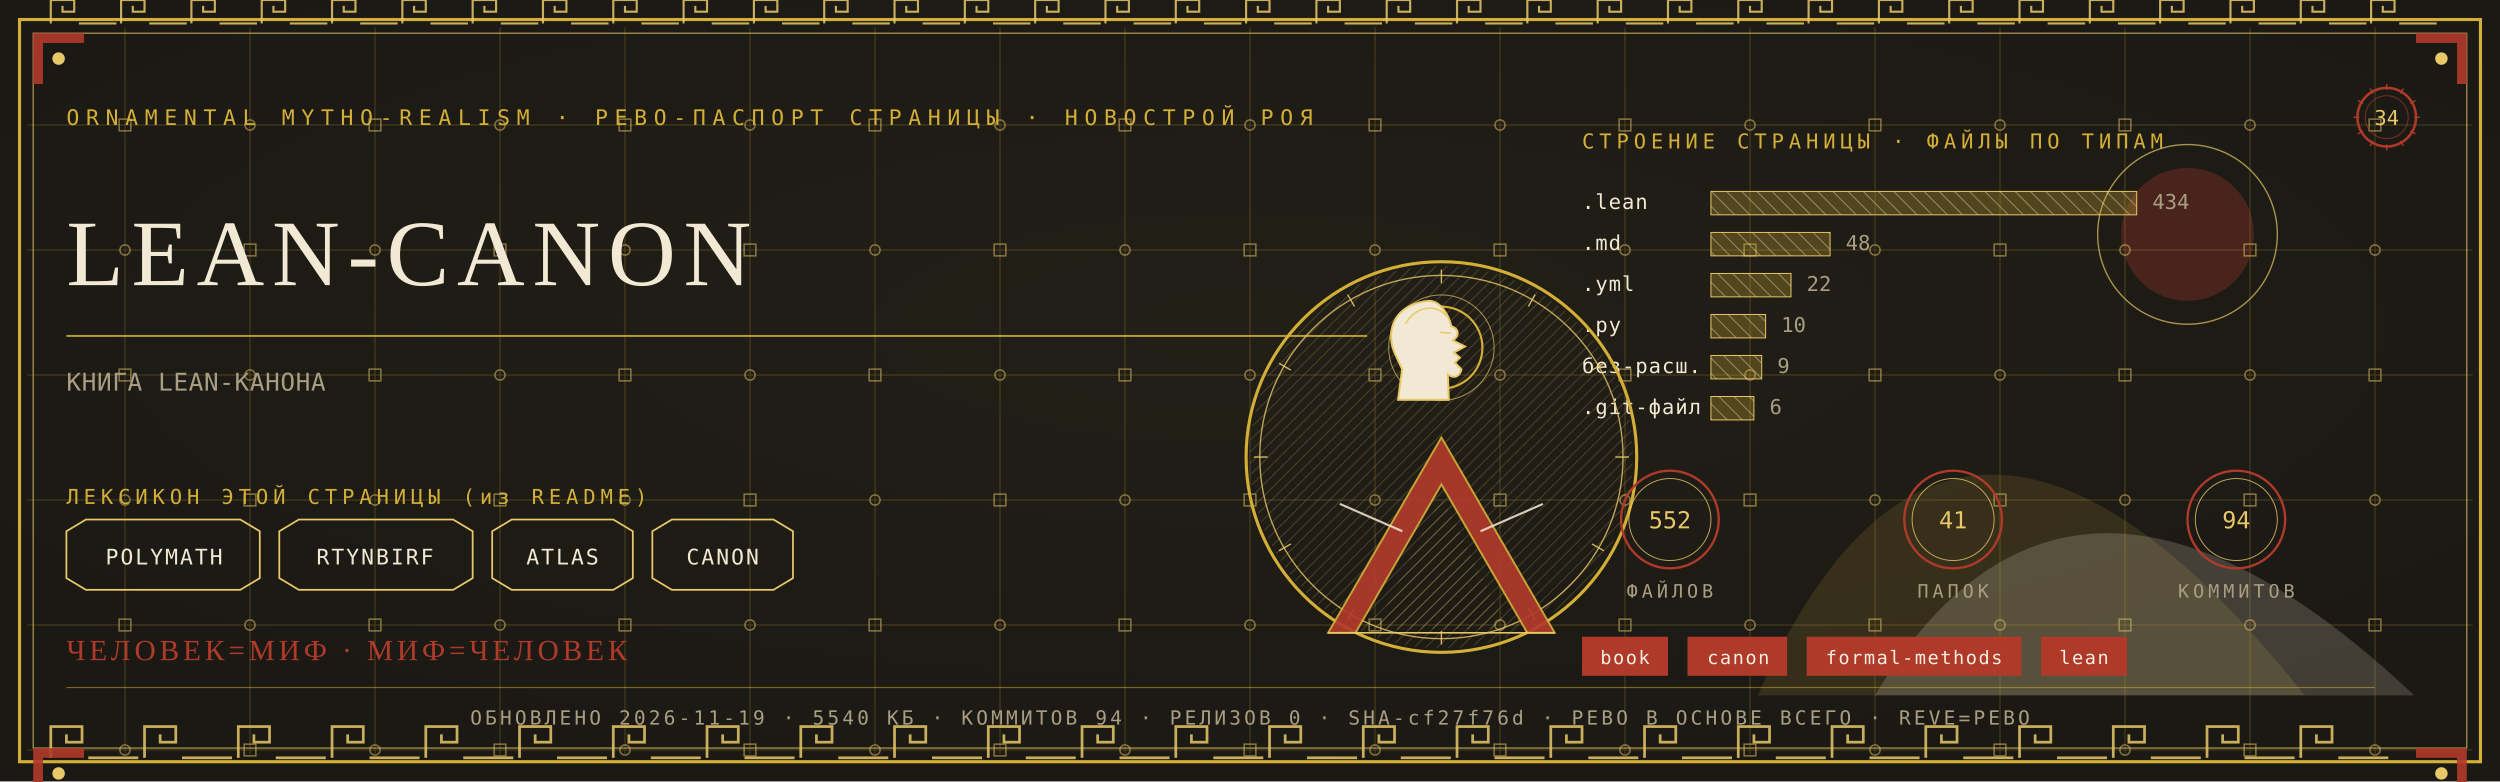
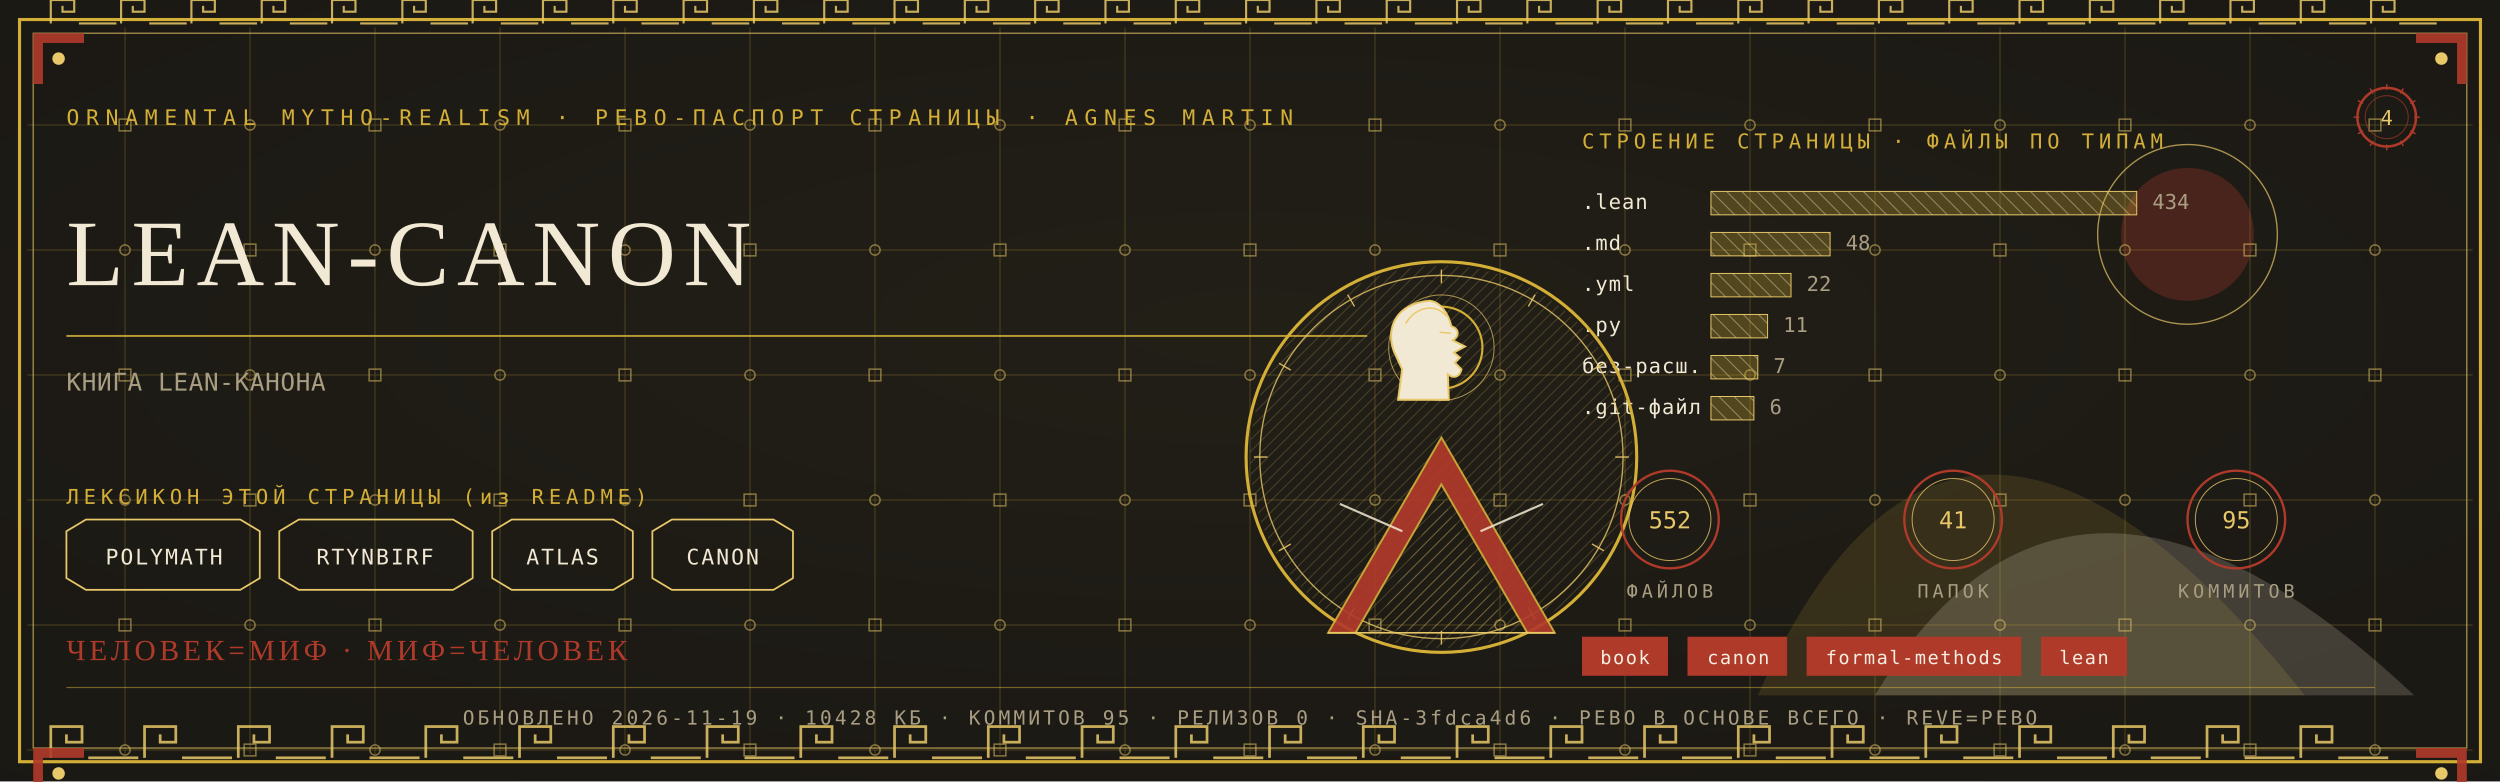
<svg xmlns="http://www.w3.org/2000/svg" viewBox="0 0 1280 400" width="1280" height="400">
  <defs>
-     <radialGradient id="rp34" cx="0.5" cy="0.42" r="1.1">
+     <radialGradient id="rp4" cx="0.5" cy="0.42" r="1.1">
      <stop offset="0" stop-color="#232017" />
      <stop offset="1" stop-color="#171512" />
    </radialGradient>
    <pattern id="hatchm" width="4.2" height="4.2" patternUnits="userSpaceOnUse" patternTransform="rotate(45)">
      <rect width="4.2" height="4.2" fill="none" />
      <line x1="0" y1="0" x2="0" y2="4.2" stroke="#E8C868" stroke-width="0.5" />
    </pattern>
    <pattern id="hatchv" width="5.5" height="5.5" patternUnits="userSpaceOnUse" patternTransform="rotate(-45)">
      <rect width="5.5" height="5.5" fill="none" />
      <line x1="0" y1="0" x2="0" y2="5.5" stroke="#F2E9D4" stroke-width="0.5" />
    </pattern>
  </defs>
  <rect width="1280" height="400" fill="#171512" />
-   <rect width="1280" height="400" fill="url(#rp34)" opacity="0.94" />
+   <rect width="1280" height="400" fill="url(#rp4)" opacity="0.94" />
  <path d="M 900 356 Q 1000 130 1180 356 Z" fill="#D4AF37" opacity="0.14" />
  <path d="M 960 356 Q 1060 190 1236 356 Z" fill="#F2E9D4" opacity="0.18" />
  <circle cx="1120" cy="120" r="34" fill="#B03A2A" opacity="0.30" />
  <circle cx="1120" cy="120" r="46" fill="none" stroke="#E8C868" stroke-width="0.7" opacity="0.7" />
  <g stroke="#D4AF37" stroke-width="0.45" opacity="0.30">
    <line x1="64" y1="14" x2="64" y2="386" />
    <line x1="128" y1="14" x2="128" y2="386" />
    <line x1="192" y1="14" x2="192" y2="386" />
    <line x1="256" y1="14" x2="256" y2="386" />
    <line x1="320" y1="14" x2="320" y2="386" />
    <line x1="384" y1="14" x2="384" y2="386" />
    <line x1="448" y1="14" x2="448" y2="386" />
    <line x1="512" y1="14" x2="512" y2="386" />
    <line x1="576" y1="14" x2="576" y2="386" />
    <line x1="640" y1="14" x2="640" y2="386" />
    <line x1="704" y1="14" x2="704" y2="386" />
    <line x1="768" y1="14" x2="768" y2="386" />
    <line x1="832" y1="14" x2="832" y2="386" />
    <line x1="896" y1="14" x2="896" y2="386" />
    <line x1="960" y1="14" x2="960" y2="386" />
    <line x1="1024" y1="14" x2="1024" y2="386" />
    <line x1="1088" y1="14" x2="1088" y2="386" />
    <line x1="1152" y1="14" x2="1152" y2="386" />
    <line x1="1216" y1="14" x2="1216" y2="386" />
    <line x1="14" y1="64" x2="1266" y2="64" />
    <line x1="14" y1="128" x2="1266" y2="128" />
    <line x1="14" y1="192" x2="1266" y2="192" />
    <line x1="14" y1="256" x2="1266" y2="256" />
    <line x1="14" y1="320" x2="1266" y2="320" />
    <line x1="14" y1="384" x2="1266" y2="384" />
  </g>
  <g fill="none" stroke="#E8C868" stroke-width="0.8" opacity="0.5">
    <rect x="61" y="61" width="6" height="6" />
    <circle cx="64" cy="128" r="2.6" />
    <rect x="61" y="189" width="6" height="6" />
    <circle cx="64" cy="256" r="2.6" />
    <rect x="61" y="317" width="6" height="6" />
    <circle cx="64" cy="384" r="2.6" />
    <circle cx="128" cy="64" r="2.6" />
    <rect x="125" y="125" width="6" height="6" />
    <circle cx="128" cy="192" r="2.6" />
    <rect x="125" y="253" width="6" height="6" />
    <circle cx="128" cy="320" r="2.6" />
    <rect x="125" y="381" width="6" height="6" />
    <rect x="189" y="61" width="6" height="6" />
    <circle cx="192" cy="128" r="2.6" />
    <rect x="189" y="189" width="6" height="6" />
    <circle cx="192" cy="256" r="2.6" />
    <rect x="189" y="317" width="6" height="6" />
    <circle cx="192" cy="384" r="2.6" />
    <circle cx="256" cy="64" r="2.6" />
    <rect x="253" y="125" width="6" height="6" />
    <circle cx="256" cy="192" r="2.6" />
    <rect x="253" y="253" width="6" height="6" />
    <circle cx="256" cy="320" r="2.6" />
    <rect x="253" y="381" width="6" height="6" />
    <rect x="317" y="61" width="6" height="6" />
    <circle cx="320" cy="128" r="2.6" />
    <rect x="317" y="189" width="6" height="6" />
    <circle cx="320" cy="256" r="2.6" />
    <rect x="317" y="317" width="6" height="6" />
    <circle cx="320" cy="384" r="2.6" />
    <circle cx="384" cy="64" r="2.6" />
    <rect x="381" y="125" width="6" height="6" />
    <circle cx="384" cy="192" r="2.6" />
    <rect x="381" y="253" width="6" height="6" />
    <circle cx="384" cy="320" r="2.6" />
    <rect x="381" y="381" width="6" height="6" />
    <rect x="445" y="61" width="6" height="6" />
    <circle cx="448" cy="128" r="2.6" />
    <rect x="445" y="189" width="6" height="6" />
    <circle cx="448" cy="256" r="2.6" />
    <rect x="445" y="317" width="6" height="6" />
    <circle cx="448" cy="384" r="2.6" />
    <circle cx="512" cy="64" r="2.6" />
    <rect x="509" y="125" width="6" height="6" />
    <circle cx="512" cy="192" r="2.6" />
    <rect x="509" y="253" width="6" height="6" />
    <circle cx="512" cy="320" r="2.6" />
    <rect x="509" y="381" width="6" height="6" />
    <rect x="573" y="61" width="6" height="6" />
    <circle cx="576" cy="128" r="2.6" />
    <rect x="573" y="189" width="6" height="6" />
    <circle cx="576" cy="256" r="2.6" />
    <rect x="573" y="317" width="6" height="6" />
    <circle cx="576" cy="384" r="2.6" />
    <circle cx="640" cy="64" r="2.6" />
    <rect x="637" y="125" width="6" height="6" />
    <circle cx="640" cy="192" r="2.6" />
    <rect x="637" y="253" width="6" height="6" />
    <circle cx="640" cy="320" r="2.6" />
    <rect x="637" y="381" width="6" height="6" />
    <rect x="701" y="61" width="6" height="6" />
    <circle cx="704" cy="128" r="2.6" />
    <rect x="701" y="189" width="6" height="6" />
    <circle cx="704" cy="256" r="2.6" />
    <rect x="701" y="317" width="6" height="6" />
    <circle cx="704" cy="384" r="2.6" />
    <circle cx="768" cy="64" r="2.6" />
    <rect x="765" y="125" width="6" height="6" />
    <circle cx="768" cy="192" r="2.6" />
    <rect x="765" y="253" width="6" height="6" />
    <circle cx="768" cy="320" r="2.6" />
    <rect x="765" y="381" width="6" height="6" />
    <rect x="829" y="61" width="6" height="6" />
    <circle cx="832" cy="128" r="2.6" />
    <rect x="829" y="189" width="6" height="6" />
    <circle cx="832" cy="256" r="2.6" />
    <rect x="829" y="317" width="6" height="6" />
    <circle cx="832" cy="384" r="2.6" />
    <circle cx="896" cy="64" r="2.6" />
    <rect x="893" y="125" width="6" height="6" />
    <circle cx="896" cy="192" r="2.6" />
    <rect x="893" y="253" width="6" height="6" />
    <circle cx="896" cy="320" r="2.6" />
    <rect x="893" y="381" width="6" height="6" />
    <rect x="957" y="61" width="6" height="6" />
    <circle cx="960" cy="128" r="2.6" />
    <rect x="957" y="189" width="6" height="6" />
    <circle cx="960" cy="256" r="2.6" />
    <rect x="957" y="317" width="6" height="6" />
    <circle cx="960" cy="384" r="2.6" />
    <circle cx="1024" cy="64" r="2.6" />
    <rect x="1021" y="125" width="6" height="6" />
    <circle cx="1024" cy="192" r="2.6" />
    <rect x="1021" y="253" width="6" height="6" />
    <circle cx="1024" cy="320" r="2.6" />
    <rect x="1021" y="381" width="6" height="6" />
    <rect x="1085" y="61" width="6" height="6" />
    <circle cx="1088" cy="128" r="2.6" />
    <rect x="1085" y="189" width="6" height="6" />
    <circle cx="1088" cy="256" r="2.6" />
    <rect x="1085" y="317" width="6" height="6" />
    <circle cx="1088" cy="384" r="2.6" />
    <circle cx="1152" cy="64" r="2.6" />
    <rect x="1149" y="125" width="6" height="6" />
    <circle cx="1152" cy="192" r="2.6" />
    <rect x="1149" y="253" width="6" height="6" />
    <circle cx="1152" cy="320" r="2.6" />
    <rect x="1149" y="381" width="6" height="6" />
    <rect x="1213" y="61" width="6" height="6" />
    <circle cx="1216" cy="128" r="2.6" />
    <rect x="1213" y="189" width="6" height="6" />
    <circle cx="1216" cy="256" r="2.6" />
    <rect x="1213" y="317" width="6" height="6" />
    <circle cx="1216" cy="384" r="2.6" />
  </g>
  <rect x="10" y="10" width="1260" height="380" fill="none" stroke="#D4AF37" stroke-width="1.6" />
  <rect x="17" y="17" width="1246" height="366" fill="none" stroke="#E8C868" stroke-width="0.6" opacity="0.75" />
  <g fill="none" stroke="#E8C868" stroke-width="1.4" opacity="0.85">
    <path d="M 26 388 L 26 372 L 42 372 L 42 380.0 L 34.0 380.0 L 34.0 376.0" />
    <line x1="45.2" y1="388" x2="70.8" y2="388" />
    <path d="M 74 388 L 74 372 L 90 372 L 90 380.0 L 82.0 380.0 L 82.0 376.0" />
    <line x1="93.2" y1="388" x2="118.8" y2="388" />
    <path d="M 122 388 L 122 372 L 138 372 L 138 380.0 L 130.0 380.0 L 130.0 376.0" />
    <line x1="141.2" y1="388" x2="166.8" y2="388" />
    <path d="M 170 388 L 170 372 L 186 372 L 186 380.0 L 178.0 380.0 L 178.0 376.0" />
    <line x1="189.2" y1="388" x2="214.8" y2="388" />
    <path d="M 218 388 L 218 372 L 234 372 L 234 380.0 L 226.0 380.0 L 226.0 376.0" />
    <line x1="237.2" y1="388" x2="262.8" y2="388" />
    <path d="M 266 388 L 266 372 L 282 372 L 282 380.0 L 274.0 380.0 L 274.0 376.0" />
    <line x1="285.2" y1="388" x2="310.8" y2="388" />
    <path d="M 314 388 L 314 372 L 330 372 L 330 380.0 L 322.0 380.0 L 322.0 376.0" />
    <line x1="333.2" y1="388" x2="358.8" y2="388" />
    <path d="M 362 388 L 362 372 L 378 372 L 378 380.0 L 370.0 380.0 L 370.0 376.0" />
    <line x1="381.2" y1="388" x2="406.8" y2="388" />
    <path d="M 410 388 L 410 372 L 426 372 L 426 380.0 L 418.0 380.0 L 418.0 376.0" />
    <line x1="429.2" y1="388" x2="454.8" y2="388" />
    <path d="M 458 388 L 458 372 L 474 372 L 474 380.0 L 466.0 380.0 L 466.0 376.0" />
    <line x1="477.2" y1="388" x2="502.8" y2="388" />
    <path d="M 506 388 L 506 372 L 522 372 L 522 380.0 L 514.0 380.0 L 514.0 376.0" />
    <line x1="525.2" y1="388" x2="550.8" y2="388" />
    <path d="M 554 388 L 554 372 L 570 372 L 570 380.0 L 562.0 380.0 L 562.0 376.0" />
    <line x1="573.2" y1="388" x2="598.8" y2="388" />
    <path d="M 602 388 L 602 372 L 618 372 L 618 380.0 L 610.0 380.0 L 610.0 376.0" />
    <line x1="621.2" y1="388" x2="646.8" y2="388" />
    <path d="M 650 388 L 650 372 L 666 372 L 666 380.0 L 658.0 380.0 L 658.0 376.0" />
    <line x1="669.2" y1="388" x2="694.8" y2="388" />
    <path d="M 698 388 L 698 372 L 714 372 L 714 380.0 L 706.0 380.0 L 706.0 376.0" />
    <line x1="717.2" y1="388" x2="742.8" y2="388" />
    <path d="M 746 388 L 746 372 L 762 372 L 762 380.0 L 754.0 380.0 L 754.0 376.0" />
    <line x1="765.2" y1="388" x2="790.8" y2="388" />
    <path d="M 794 388 L 794 372 L 810 372 L 810 380.0 L 802.0 380.0 L 802.0 376.0" />
    <line x1="813.2" y1="388" x2="838.8" y2="388" />
    <path d="M 842 388 L 842 372 L 858 372 L 858 380.0 L 850.0 380.0 L 850.0 376.0" />
    <line x1="861.2" y1="388" x2="886.8" y2="388" />
    <path d="M 890 388 L 890 372 L 906 372 L 906 380.0 L 898.0 380.0 L 898.0 376.0" />
    <line x1="909.2" y1="388" x2="934.8" y2="388" />
    <path d="M 938 388 L 938 372 L 954 372 L 954 380.0 L 946.0 380.0 L 946.0 376.0" />
    <line x1="957.2" y1="388" x2="982.8" y2="388" />
    <path d="M 986 388 L 986 372 L 1002 372 L 1002 380.0 L 994.0 380.0 L 994.0 376.0" />
    <line x1="1005.2" y1="388" x2="1030.8" y2="388" />
    <path d="M 1034 388 L 1034 372 L 1050 372 L 1050 380.0 L 1042.0 380.0 L 1042.0 376.0" />
    <line x1="1053.2" y1="388" x2="1078.8" y2="388" />
    <path d="M 1082 388 L 1082 372 L 1098 372 L 1098 380.0 L 1090.0 380.0 L 1090.0 376.0" />
    <line x1="1101.2" y1="388" x2="1126.8" y2="388" />
    <path d="M 1130 388 L 1130 372 L 1146 372 L 1146 380.0 L 1138.0 380.0 L 1138.0 376.0" />
    <line x1="1149.2" y1="388" x2="1174.8" y2="388" />
    <path d="M 1178 388 L 1178 372 L 1194 372 L 1194 380.0 L 1186.0 380.0 L 1186.0 376.0" />
    <line x1="1197.2" y1="388" x2="1222.8" y2="388" />
  </g>
  <g fill="none" stroke="#E8C868" stroke-width="1.1" opacity="0.85">
    <path d="M 26 12 L 26 0 L 38 0 L 38 6.0 L 32.0 6.0 L 32.0 3.0" />
    <line x1="40.4" y1="12" x2="59.6" y2="12" />
    <path d="M 62 12 L 62 0 L 74 0 L 74 6.0 L 68.0 6.0 L 68.0 3.0" />
    <line x1="76.4" y1="12" x2="95.6" y2="12" />
    <path d="M 98 12 L 98 0 L 110 0 L 110 6.0 L 104.0 6.0 L 104.0 3.0" />
    <line x1="112.4" y1="12" x2="131.6" y2="12" />
    <path d="M 134 12 L 134 0 L 146 0 L 146 6.0 L 140.0 6.0 L 140.0 3.0" />
    <line x1="148.4" y1="12" x2="167.6" y2="12" />
    <path d="M 170 12 L 170 0 L 182 0 L 182 6.0 L 176.0 6.0 L 176.0 3.0" />
    <line x1="184.4" y1="12" x2="203.6" y2="12" />
    <path d="M 206 12 L 206 0 L 218 0 L 218 6.0 L 212.0 6.0 L 212.0 3.0" />
    <line x1="220.4" y1="12" x2="239.6" y2="12" />
    <path d="M 242 12 L 242 0 L 254 0 L 254 6.0 L 248.0 6.0 L 248.0 3.0" />
    <line x1="256.4" y1="12" x2="275.6" y2="12" />
    <path d="M 278 12 L 278 0 L 290 0 L 290 6.0 L 284.0 6.0 L 284.0 3.0" />
    <line x1="292.4" y1="12" x2="311.6" y2="12" />
    <path d="M 314 12 L 314 0 L 326 0 L 326 6.0 L 320.0 6.0 L 320.0 3.0" />
    <line x1="328.4" y1="12" x2="347.6" y2="12" />
    <path d="M 350 12 L 350 0 L 362 0 L 362 6.0 L 356.0 6.0 L 356.0 3.0" />
    <line x1="364.4" y1="12" x2="383.6" y2="12" />
    <path d="M 386 12 L 386 0 L 398 0 L 398 6.0 L 392.0 6.0 L 392.0 3.0" />
    <line x1="400.4" y1="12" x2="419.6" y2="12" />
    <path d="M 422 12 L 422 0 L 434 0 L 434 6.0 L 428.0 6.0 L 428.0 3.0" />
    <line x1="436.4" y1="12" x2="455.6" y2="12" />
    <path d="M 458 12 L 458 0 L 470 0 L 470 6.0 L 464.0 6.0 L 464.0 3.0" />
    <line x1="472.4" y1="12" x2="491.6" y2="12" />
    <path d="M 494 12 L 494 0 L 506 0 L 506 6.0 L 500.0 6.0 L 500.0 3.0" />
    <line x1="508.4" y1="12" x2="527.6" y2="12" />
    <path d="M 530 12 L 530 0 L 542 0 L 542 6.0 L 536.0 6.0 L 536.0 3.0" />
    <line x1="544.4" y1="12" x2="563.6" y2="12" />
    <path d="M 566 12 L 566 0 L 578 0 L 578 6.0 L 572.0 6.0 L 572.0 3.0" />
    <line x1="580.4" y1="12" x2="599.6" y2="12" />
    <path d="M 602 12 L 602 0 L 614 0 L 614 6.0 L 608.0 6.0 L 608.0 3.0" />
    <line x1="616.4" y1="12" x2="635.6" y2="12" />
    <path d="M 638 12 L 638 0 L 650 0 L 650 6.0 L 644.0 6.0 L 644.0 3.0" />
    <line x1="652.4" y1="12" x2="671.6" y2="12" />
    <path d="M 674 12 L 674 0 L 686 0 L 686 6.0 L 680.0 6.0 L 680.0 3.0" />
    <line x1="688.4" y1="12" x2="707.6" y2="12" />
    <path d="M 710 12 L 710 0 L 722 0 L 722 6.0 L 716.0 6.0 L 716.0 3.0" />
    <line x1="724.4" y1="12" x2="743.6" y2="12" />
    <path d="M 746 12 L 746 0 L 758 0 L 758 6.0 L 752.0 6.0 L 752.0 3.0" />
    <line x1="760.4" y1="12" x2="779.6" y2="12" />
    <path d="M 782 12 L 782 0 L 794 0 L 794 6.0 L 788.0 6.0 L 788.0 3.0" />
    <line x1="796.4" y1="12" x2="815.6" y2="12" />
    <path d="M 818 12 L 818 0 L 830 0 L 830 6.0 L 824.0 6.0 L 824.0 3.0" />
    <line x1="832.4" y1="12" x2="851.6" y2="12" />
    <path d="M 854 12 L 854 0 L 866 0 L 866 6.0 L 860.0 6.0 L 860.0 3.0" />
    <line x1="868.4" y1="12" x2="887.6" y2="12" />
    <path d="M 890 12 L 890 0 L 902 0 L 902 6.0 L 896.0 6.0 L 896.0 3.0" />
    <line x1="904.4" y1="12" x2="923.6" y2="12" />
    <path d="M 926 12 L 926 0 L 938 0 L 938 6.0 L 932.0 6.0 L 932.0 3.0" />
    <line x1="940.4" y1="12" x2="959.6" y2="12" />
    <path d="M 962 12 L 962 0 L 974 0 L 974 6.0 L 968.0 6.0 L 968.0 3.0" />
    <line x1="976.4" y1="12" x2="995.6" y2="12" />
    <path d="M 998 12 L 998 0 L 1010 0 L 1010 6.0 L 1004.0 6.0 L 1004.0 3.0" />
    <line x1="1012.4" y1="12" x2="1031.6" y2="12" />
    <path d="M 1034 12 L 1034 0 L 1046 0 L 1046 6.0 L 1040.0 6.0 L 1040.0 3.0" />
    <line x1="1048.4" y1="12" x2="1067.6" y2="12" />
    <path d="M 1070 12 L 1070 0 L 1082 0 L 1082 6.0 L 1076.0 6.0 L 1076.0 3.0" />
    <line x1="1084.4" y1="12" x2="1103.6" y2="12" />
    <path d="M 1106 12 L 1106 0 L 1118 0 L 1118 6.0 L 1112.0 6.0 L 1112.0 3.0" />
    <line x1="1120.4" y1="12" x2="1139.6" y2="12" />
    <path d="M 1142 12 L 1142 0 L 1154 0 L 1154 6.0 L 1148.0 6.0 L 1148.0 3.0" />
    <line x1="1156.4" y1="12" x2="1175.6" y2="12" />
    <path d="M 1178 12 L 1178 0 L 1190 0 L 1190 6.0 L 1184.0 6.0 L 1184.0 3.0" />
    <line x1="1192.4" y1="12" x2="1211.6" y2="12" />
    <path d="M 1214 12 L 1214 0 L 1226 0 L 1226 6.0 L 1220.0 6.0 L 1220.0 3.0" />
    <line x1="1228.4" y1="12" x2="1247.6" y2="12" />
  </g>
  <g transform="translate(17,17) scale(1,1)">
    <path d="M 0 0 L 26 0 L 26 5 L 5 5 L 5 26 L 0 26 Z" fill="#B03A2A" opacity="0.9" />
    <circle cx="13" cy="13" r="3.2" fill="#E8C868" />
  </g>
  <g transform="translate(1263,17) scale(-1,1)">
    <path d="M 0 0 L 26 0 L 26 5 L 5 5 L 5 26 L 0 26 Z" fill="#B03A2A" opacity="0.9" />
    <circle cx="13" cy="13" r="3.2" fill="#E8C868" />
  </g>
  <g transform="translate(17,383) scale(1,1)">
    <path d="M 0 0 L 26 0 L 26 5 L 5 5 L 5 26 L 0 26 Z" fill="#B03A2A" opacity="0.9" />
    <circle cx="13" cy="13" r="3.2" fill="#E8C868" />
  </g>
  <g transform="translate(1263,383) scale(-1,1)">
    <path d="M 0 0 L 26 0 L 26 5 L 5 5 L 5 26 L 0 26 Z" fill="#B03A2A" opacity="0.9" />
    <circle cx="13" cy="13" r="3.2" fill="#E8C868" />
  </g>
-   <text x="34" y="64" font-family="'Cascadia Mono', ui-monospace, Consolas, monospace" font-size="11" fill="#D4AF37" letter-spacing="3.4">ORNAMENTAL MYTHO-REALISM · РЕВО-ПАСПОРТ СТРАНИЦЫ · НОВОСТРОЙ РОЯ</text>
+   <text x="34" y="64" font-family="'Cascadia Mono', ui-monospace, Consolas, monospace" font-size="11" fill="#D4AF37" letter-spacing="3.4">ORNAMENTAL MYTHO-REALISM · РЕВО-ПАСПОРТ СТРАНИЦЫ · AGNES MARTIN</text>
  <g transform="translate(1222,60)">
    <circle r="15" fill="none" stroke="#B03A2A" stroke-width="1.3" />
    <circle r="11" fill="none" stroke="#B03A2A" stroke-width="0.55" opacity="0.6" />
-     <text y="4" text-anchor="middle" font-family="'Cascadia Mono', ui-monospace, Consolas, monospace" font-size="10.5" fill="#E8C868">34</text>
+     <text y="4" text-anchor="middle" font-family="'Cascadia Mono', ui-monospace, Consolas, monospace" font-size="10.5" fill="#E8C868">4</text>
    <g stroke="#B03A2A" stroke-width="0.7">
      <line x1="0" y1="-17" x2="0" y2="-14" transform="rotate(0)" />
      <line x1="0" y1="-17" x2="0" y2="-14" transform="rotate(30)" />
      <line x1="0" y1="-17" x2="0" y2="-14" transform="rotate(60)" />
      <line x1="0" y1="-17" x2="0" y2="-14" transform="rotate(90)" />
      <line x1="0" y1="-17" x2="0" y2="-14" transform="rotate(120)" />
      <line x1="0" y1="-17" x2="0" y2="-14" transform="rotate(150)" />
      <line x1="0" y1="-17" x2="0" y2="-14" transform="rotate(180)" />
      <line x1="0" y1="-17" x2="0" y2="-14" transform="rotate(210)" />
      <line x1="0" y1="-17" x2="0" y2="-14" transform="rotate(240)" />
      <line x1="0" y1="-17" x2="0" y2="-14" transform="rotate(270)" />
      <line x1="0" y1="-17" x2="0" y2="-14" transform="rotate(300)" />
      <line x1="0" y1="-17" x2="0" y2="-14" transform="rotate(330)" />
    </g>
  </g>
  <text x="34" y="146" font-family="Georgia, 'Times New Roman', serif" font-size="48.0" fill="#F2E9D4" letter-spacing="4">LEAN-CANON</text>
  <line x1="34" y1="172" x2="700" y2="172" stroke="#D4AF37" stroke-width="1" opacity="0.85" />
  <text x="34" y="200" font-family="'Cascadia Mono', ui-monospace, Consolas, monospace" font-size="12.5" fill="#A99E82" letter-spacing="0.3">КНИГА LEAN-КАНОНА</text>
  <text x="34" y="258" font-family="'Cascadia Mono', ui-monospace, Consolas, monospace" font-size="10.5" fill="#D4AF37" letter-spacing="2.5">ЛЕКСИКОН ЭТОЙ СТРАНИЦЫ (из README)</text>
  <path d="M 34 272 L 44 266 L 123 266 L 133 272 L 133 296 L 123 302 L 44 302 L 34 296 Z" fill="none" stroke="#E8C868" stroke-width="0.9" />
  <text x="84" y="289" text-anchor="middle" font-family="'Cascadia Mono', ui-monospace, Consolas, monospace" font-size="11" fill="#F2E9D4" letter-spacing="1">POLYMATH</text>
  <path d="M 143 272 L 153 266 L 232 266 L 242 272 L 242 296 L 232 302 L 153 302 L 143 296 Z" fill="none" stroke="#E8C868" stroke-width="0.9" />
  <text x="192" y="289" text-anchor="middle" font-family="'Cascadia Mono', ui-monospace, Consolas, monospace" font-size="11" fill="#F2E9D4" letter-spacing="1">RTYNBIRF</text>
  <path d="M 252 272 L 262 266 L 314 266 L 324 272 L 324 296 L 314 302 L 262 302 L 252 296 Z" fill="none" stroke="#E8C868" stroke-width="0.9" />
  <text x="288" y="289" text-anchor="middle" font-family="'Cascadia Mono', ui-monospace, Consolas, monospace" font-size="11" fill="#F2E9D4" letter-spacing="1">ATLAS</text>
  <path d="M 334 272 L 344 266 L 396 266 L 406 272 L 406 296 L 396 302 L 344 302 L 334 296 Z" fill="none" stroke="#E8C868" stroke-width="0.9" />
  <text x="370" y="289" text-anchor="middle" font-family="'Cascadia Mono', ui-monospace, Consolas, monospace" font-size="11" fill="#F2E9D4" letter-spacing="1">CANON</text>
  <text x="810" y="76" font-family="'Cascadia Mono', ui-monospace, Consolas, monospace" font-size="10.5" fill="#D4AF37" letter-spacing="2.5">СТРОЕНИЕ СТРАНИЦЫ · ФАЙЛЫ ПО ТИПАМ</text>
  <text x="810" y="107" font-family="'Cascadia Mono', ui-monospace, Consolas, monospace" font-size="10.5" fill="#F2E9D4" letter-spacing="0.5">.lean</text>
  <rect x="876" y="98" width="218" height="12" fill="url(#hatchv)" opacity="0.9" />
  <rect x="876" y="98" width="218" height="12" fill="#D4AF37" opacity="0.28" />
  <rect x="876" y="98" width="218" height="12" fill="none" stroke="#E8C868" stroke-width="0.5" />
  <text x="1102" y="107" font-family="'Cascadia Mono', ui-monospace, Consolas, monospace" font-size="10.5" fill="#A99E82">434</text>
  <text x="810" y="128" font-family="'Cascadia Mono', ui-monospace, Consolas, monospace" font-size="10.5" fill="#F2E9D4" letter-spacing="0.5">.md</text>
  <rect x="876" y="119" width="61" height="12" fill="url(#hatchv)" opacity="0.9" />
  <rect x="876" y="119" width="61" height="12" fill="#D4AF37" opacity="0.28" />
  <rect x="876" y="119" width="61" height="12" fill="none" stroke="#E8C868" stroke-width="0.5" />
  <text x="945" y="128" font-family="'Cascadia Mono', ui-monospace, Consolas, monospace" font-size="10.5" fill="#A99E82">48</text>
  <text x="810" y="149" font-family="'Cascadia Mono', ui-monospace, Consolas, monospace" font-size="10.5" fill="#F2E9D4" letter-spacing="0.5">.yml</text>
  <rect x="876" y="140" width="41" height="12" fill="url(#hatchv)" opacity="0.9" />
  <rect x="876" y="140" width="41" height="12" fill="#D4AF37" opacity="0.28" />
  <rect x="876" y="140" width="41" height="12" fill="none" stroke="#E8C868" stroke-width="0.5" />
  <text x="925" y="149" font-family="'Cascadia Mono', ui-monospace, Consolas, monospace" font-size="10.5" fill="#A99E82">22</text>
  <text x="810" y="170" font-family="'Cascadia Mono', ui-monospace, Consolas, monospace" font-size="10.5" fill="#F2E9D4" letter-spacing="0.5">.py</text>
-   <rect x="876" y="161" width="28" height="12" fill="url(#hatchv)" opacity="0.9" />
-   <rect x="876" y="161" width="28" height="12" fill="#D4AF37" opacity="0.28" />
-   <rect x="876" y="161" width="28" height="12" fill="none" stroke="#E8C868" stroke-width="0.5" />
-   <text x="912" y="170" font-family="'Cascadia Mono', ui-monospace, Consolas, monospace" font-size="10.5" fill="#A99E82">10</text>
+   <rect x="876" y="161" width="29" height="12" fill="url(#hatchv)" opacity="0.9" />
+   <rect x="876" y="161" width="29" height="12" fill="#D4AF37" opacity="0.28" />
+   <rect x="876" y="161" width="29" height="12" fill="none" stroke="#E8C868" stroke-width="0.5" />
+   <text x="913" y="170" font-family="'Cascadia Mono', ui-monospace, Consolas, monospace" font-size="10.5" fill="#A99E82">11</text>
  <text x="810" y="191" font-family="'Cascadia Mono', ui-monospace, Consolas, monospace" font-size="10.5" fill="#F2E9D4" letter-spacing="0.5">без-расш.</text>
-   <rect x="876" y="182" width="26" height="12" fill="url(#hatchv)" opacity="0.9" />
-   <rect x="876" y="182" width="26" height="12" fill="#D4AF37" opacity="0.28" />
-   <rect x="876" y="182" width="26" height="12" fill="none" stroke="#E8C868" stroke-width="0.5" />
-   <text x="910" y="191" font-family="'Cascadia Mono', ui-monospace, Consolas, monospace" font-size="10.5" fill="#A99E82">9</text>
+   <rect x="876" y="182" width="24" height="12" fill="url(#hatchv)" opacity="0.9" />
+   <rect x="876" y="182" width="24" height="12" fill="#D4AF37" opacity="0.28" />
+   <rect x="876" y="182" width="24" height="12" fill="none" stroke="#E8C868" stroke-width="0.5" />
+   <text x="908" y="191" font-family="'Cascadia Mono', ui-monospace, Consolas, monospace" font-size="10.5" fill="#A99E82">7</text>
  <text x="810" y="212" font-family="'Cascadia Mono', ui-monospace, Consolas, monospace" font-size="10.5" fill="#F2E9D4" letter-spacing="0.5">.git-файл</text>
  <rect x="876" y="203" width="22" height="12" fill="url(#hatchv)" opacity="0.9" />
  <rect x="876" y="203" width="22" height="12" fill="#D4AF37" opacity="0.28" />
  <rect x="876" y="203" width="22" height="12" fill="none" stroke="#E8C868" stroke-width="0.5" />
  <text x="906" y="212" font-family="'Cascadia Mono', ui-monospace, Consolas, monospace" font-size="10.5" fill="#A99E82">6</text>
  <g transform="translate(738,234)">
    <circle r="100" fill="none" stroke="#D4AF37" stroke-width="1.6" />
    <circle r="93" fill="none" stroke="#E8C868" stroke-width="0.7" opacity="0.8" />
    <circle r="98" fill="url(#hatchm)" opacity="0.4" />
    <g stroke="#E8C868" stroke-width="0.7" opacity="0.9">
      <line x1="0" y1="-96" x2="0" y2="-89" transform="rotate(0)" />
      <line x1="0" y1="-96" x2="0" y2="-89" transform="rotate(30)" />
      <line x1="0" y1="-96" x2="0" y2="-89" transform="rotate(60)" />
      <line x1="0" y1="-96" x2="0" y2="-89" transform="rotate(90)" />
      <line x1="0" y1="-96" x2="0" y2="-89" transform="rotate(120)" />
      <line x1="0" y1="-96" x2="0" y2="-89" transform="rotate(150)" />
      <line x1="0" y1="-96" x2="0" y2="-89" transform="rotate(180)" />
      <line x1="0" y1="-96" x2="0" y2="-89" transform="rotate(210)" />
      <line x1="0" y1="-96" x2="0" y2="-89" transform="rotate(240)" />
      <line x1="0" y1="-96" x2="0" y2="-89" transform="rotate(270)" />
      <line x1="0" y1="-96" x2="0" y2="-89" transform="rotate(300)" />
      <line x1="0" y1="-96" x2="0" y2="-89" transform="rotate(330)" />
    </g>
    <circle cy="-56" r="21" fill="none" stroke="#D4AF37" stroke-width="1.1" />
    <circle cy="-56" r="27" fill="none" stroke="#E8C868" stroke-width="0.5" opacity="0.7" />
    <path d="M -6.0 -80.0 C -23.5 -78.7 -28.7 -65.7 -24.3 -54.0 L -20.1 -44.9 L -22.2 -29.3 L 3.8 -29.3 L 3.3 -42.3 C 6.9 -39.7 9.5 -41.5 10.3 -44.9 L 6.9 -48.3 L 9.5 -50.9 L 6.4 -53.5 L 12.1 -56.6 L 5.9 -59.7 C 9.5 -62.3 9.0 -65.7 5.1 -67.0 C 3.8 -72.7 -0.1 -79.5 -6.0 -80.0 Z" fill="#F2E9D4" stroke="#E8C868" stroke-width="1.0" />
    <g fill="none" stroke="#E8C868" stroke-width="0.8" opacity="0.95">
      <path d="M -18.3 -68.3 C -13.1 -77.4 -2.7 -78.7 2.5 -72.2" />
      <path d="M -0.9 -63.9 L 4.8 -63.4" />
    </g>
    <path d="M -58.0 90.0 L 0 -10.0 L 58.0 90.0 L 44.0 90.0 L 0 14.0 L -44.0 90.0 Z" fill="#B03A2A" opacity="0.92" stroke="#D4AF37" stroke-width="1.0" />
    <path d="M -34.0 88.0 L 0 20.0 L 34.0 88.0" fill="url(#hatchm)" opacity="0.5" stroke="none" />
    <path d="M -58.0 90.0 L 58.0 90.0" fill="none" stroke="#E8C868" stroke-width="0.8" />
    <path d="M -52.0 24.0 L -20.0 38.0" fill="none" stroke="#F2E9D4" stroke-width="1.1" opacity="0.85" />
    <path d="M 52.0 24.0 L 20.0 38.0" fill="none" stroke="#F2E9D4" stroke-width="1.1" opacity="0.85" />
  </g>
  <g transform="translate(855,266)">
    <circle r="25" fill="none" stroke="#B03A2A" stroke-width="1.2" />
    <circle r="21" fill="none" stroke="#E8C868" stroke-width="0.5" opacity="0.8" />
    <text y="4.5" text-anchor="middle" font-family="'Cascadia Mono', ui-monospace, Consolas, monospace" font-size="12" fill="#E8C868">552</text>
    <text y="40" text-anchor="middle" font-family="'Cascadia Mono', ui-monospace, Consolas, monospace" font-size="9.5" fill="#A99E82" letter-spacing="2">ФАЙЛОВ</text>
  </g>
  <g transform="translate(1000,266)">
    <circle r="25" fill="none" stroke="#B03A2A" stroke-width="1.2" />
    <circle r="21" fill="none" stroke="#E8C868" stroke-width="0.5" opacity="0.8" />
    <text y="4.5" text-anchor="middle" font-family="'Cascadia Mono', ui-monospace, Consolas, monospace" font-size="12" fill="#E8C868">41</text>
    <text y="40" text-anchor="middle" font-family="'Cascadia Mono', ui-monospace, Consolas, monospace" font-size="9.5" fill="#A99E82" letter-spacing="2">ПАПОК</text>
  </g>
  <g transform="translate(1145,266)">
    <circle r="25" fill="none" stroke="#B03A2A" stroke-width="1.2" />
    <circle r="21" fill="none" stroke="#E8C868" stroke-width="0.5" opacity="0.8" />
-     <text y="4.5" text-anchor="middle" font-family="'Cascadia Mono', ui-monospace, Consolas, monospace" font-size="12" fill="#E8C868">94</text>
+     <text y="4.5" text-anchor="middle" font-family="'Cascadia Mono', ui-monospace, Consolas, monospace" font-size="12" fill="#E8C868">95</text>
    <text y="40" text-anchor="middle" font-family="'Cascadia Mono', ui-monospace, Consolas, monospace" font-size="9.5" fill="#A99E82" letter-spacing="2">КОММИТОВ</text>
  </g>
  <rect x="810" y="326" rx="0" width="44" height="20" fill="#B03A2A" />
  <text x="832" y="340" text-anchor="middle" font-family="'Cascadia Mono', ui-monospace, Consolas, monospace" font-size="9.5" fill="#F5EFE2" letter-spacing="0.8">book</text>
  <rect x="864" y="326" rx="0" width="51" height="20" fill="#B03A2A" />
  <text x="890" y="340" text-anchor="middle" font-family="'Cascadia Mono', ui-monospace, Consolas, monospace" font-size="9.5" fill="#F5EFE2" letter-spacing="0.8">canon</text>
  <rect x="925" y="326" rx="0" width="110" height="20" fill="#B03A2A" />
  <text x="980" y="340" text-anchor="middle" font-family="'Cascadia Mono', ui-monospace, Consolas, monospace" font-size="9.5" fill="#F5EFE2" letter-spacing="0.8">formal-methods</text>
  <rect x="1045" y="326" rx="0" width="44" height="20" fill="#B03A2A" />
  <text x="1067" y="340" text-anchor="middle" font-family="'Cascadia Mono', ui-monospace, Consolas, monospace" font-size="9.5" fill="#F5EFE2" letter-spacing="0.8">lean</text>
  <text x="34" y="338" font-family="Georgia, 'Times New Roman', serif" font-size="15" fill="#B03A2A" letter-spacing="2">ЧЕЛОВЕК=МИФ · МИФ=ЧЕЛОВЕК</text>
  <line x1="34" y1="352" x2="1216" y2="352" stroke="#D4AF37" stroke-width="0.6" opacity="0.5" />
-   <text x="640" y="371" text-anchor="middle" font-family="'Cascadia Mono', ui-monospace, Consolas, monospace" font-size="10" fill="#A99E82" letter-spacing="1.6">ОБНОВЛЕНО 2026-11-19 · 5540 КБ · КОММИТОВ 94 · РЕЛИЗОВ 0 · SHA-cf27f76d · РЕВО В ОСНОВЕ ВСЕГО · REVE=РЕВО</text>
+   <text x="640" y="371" text-anchor="middle" font-family="'Cascadia Mono', ui-monospace, Consolas, monospace" font-size="10" fill="#A99E82" letter-spacing="1.6">ОБНОВЛЕНО 2026-11-19 · 10428 КБ · КОММИТОВ 95 · РЕЛИЗОВ 0 · SHA-3fdca4d6 · РЕВО В ОСНОВЕ ВСЕГО · REVE=РЕВО</text>
</svg>
